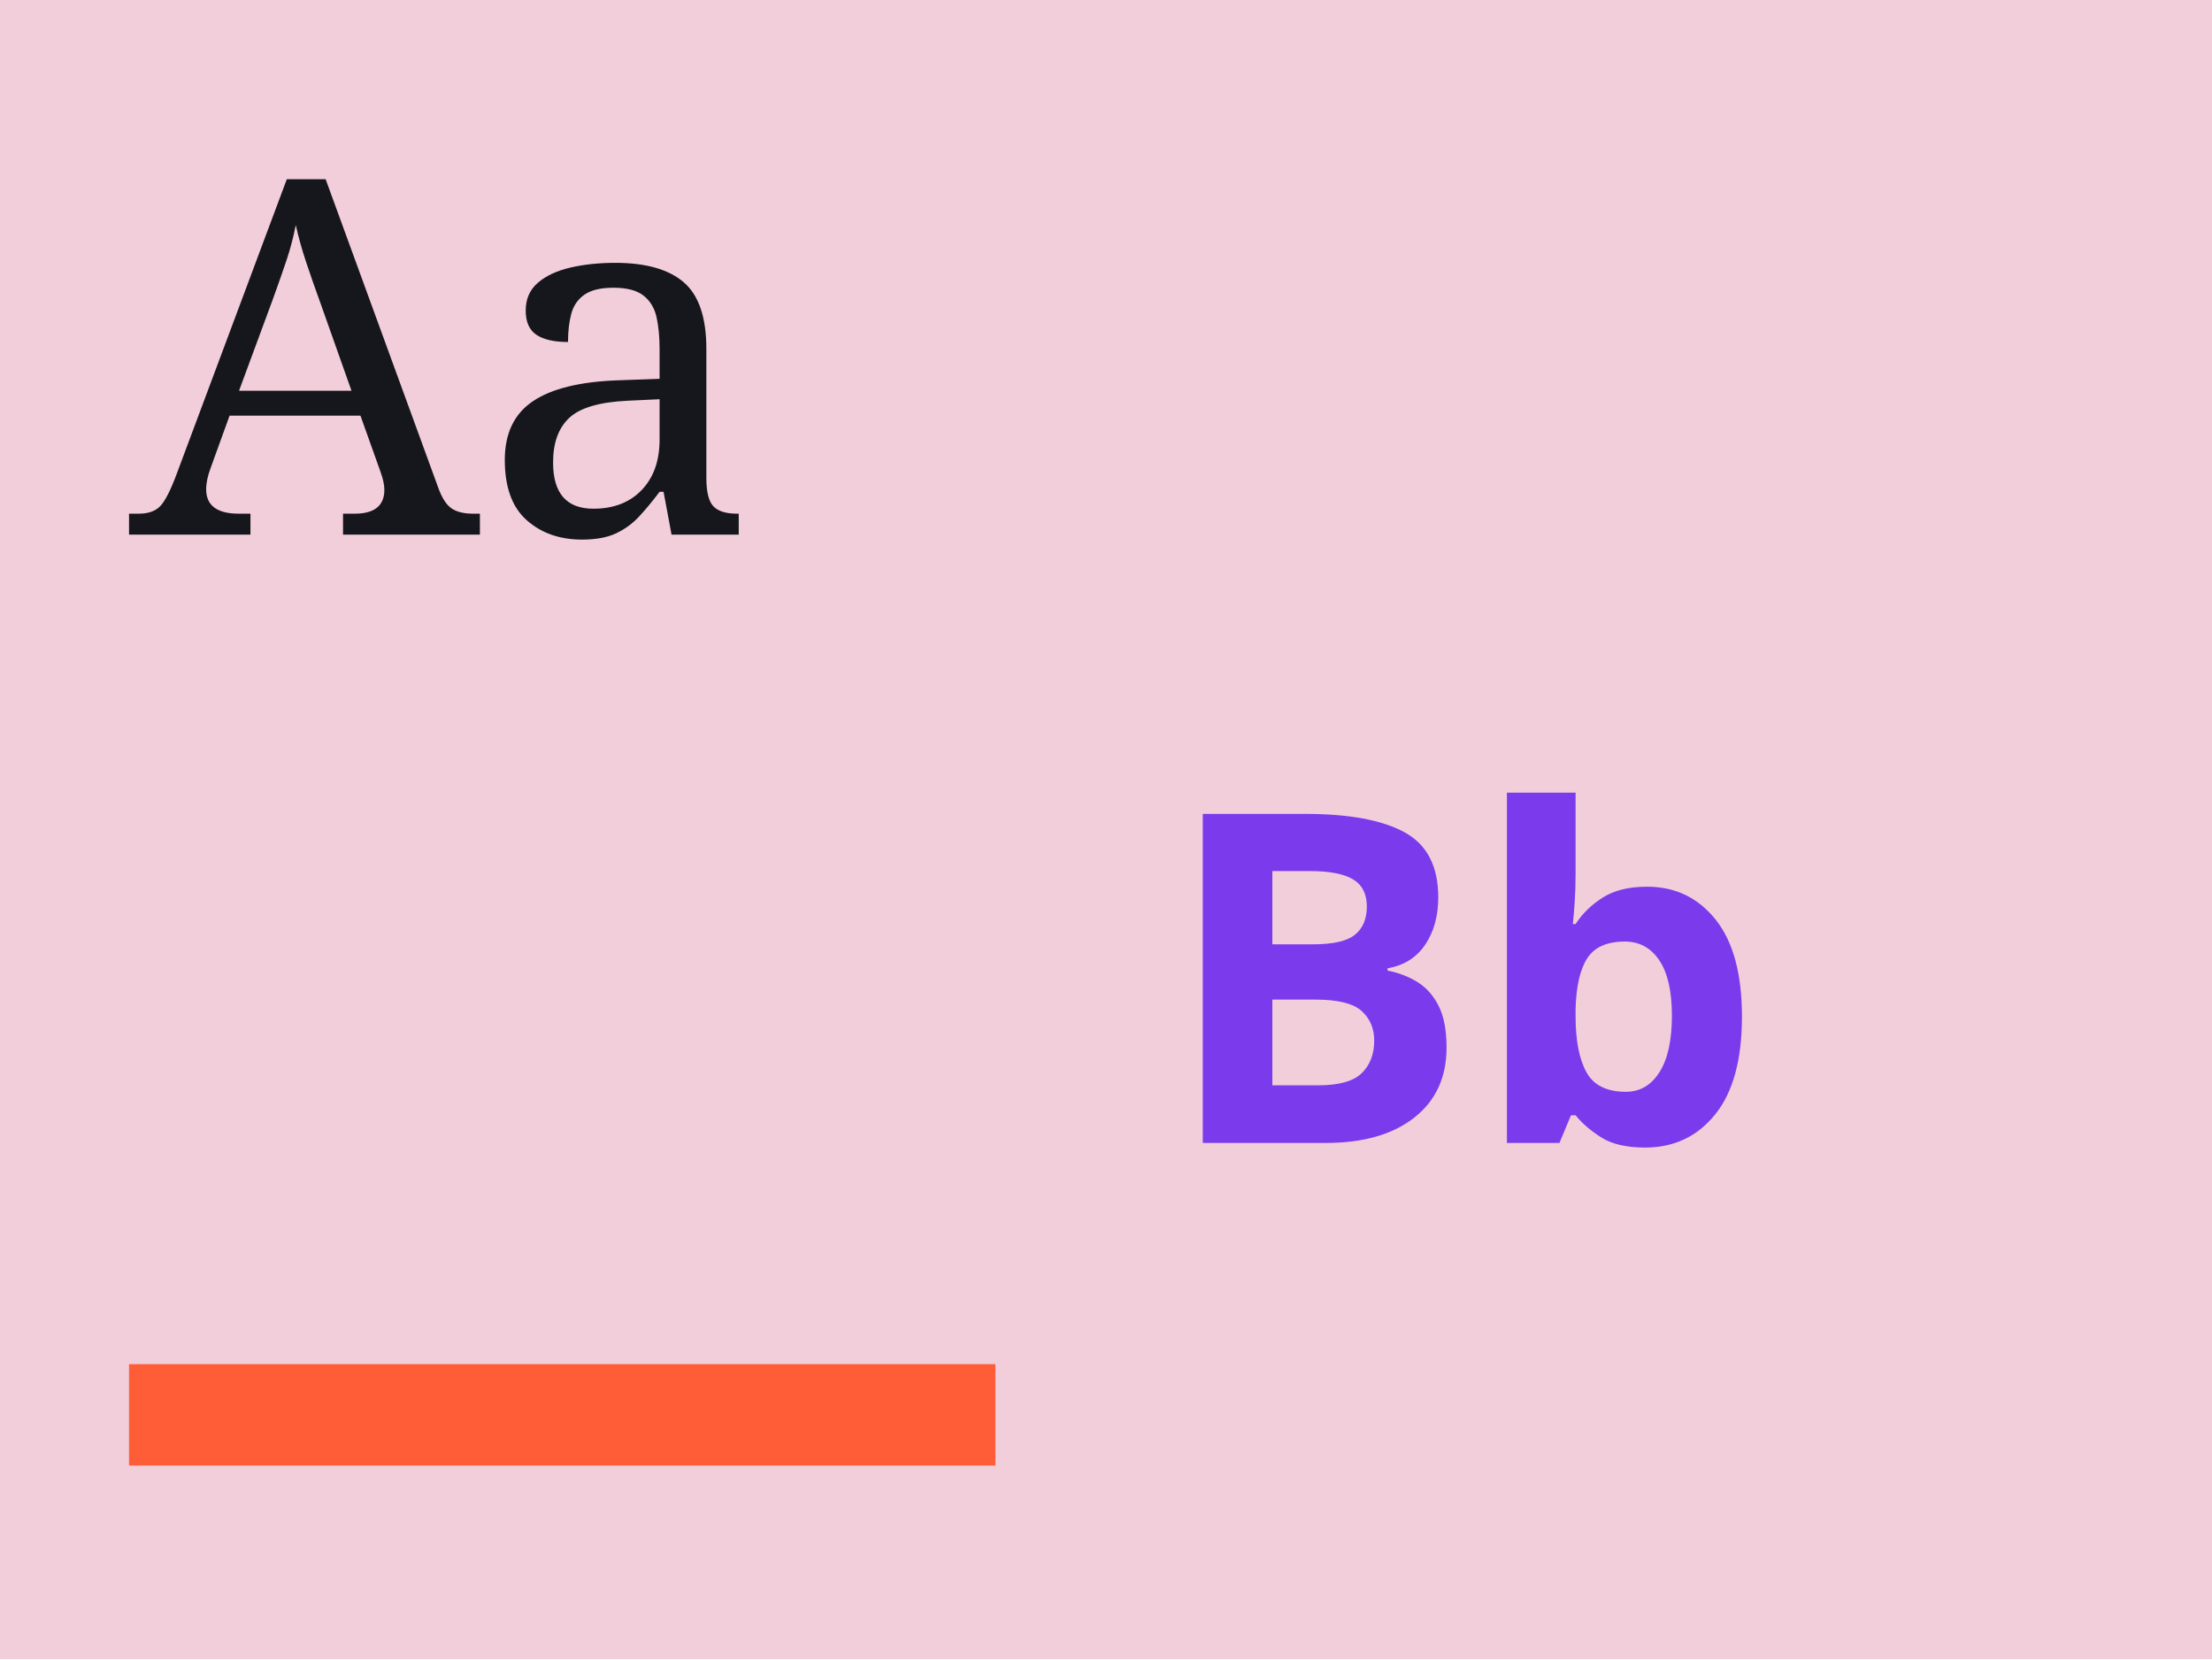
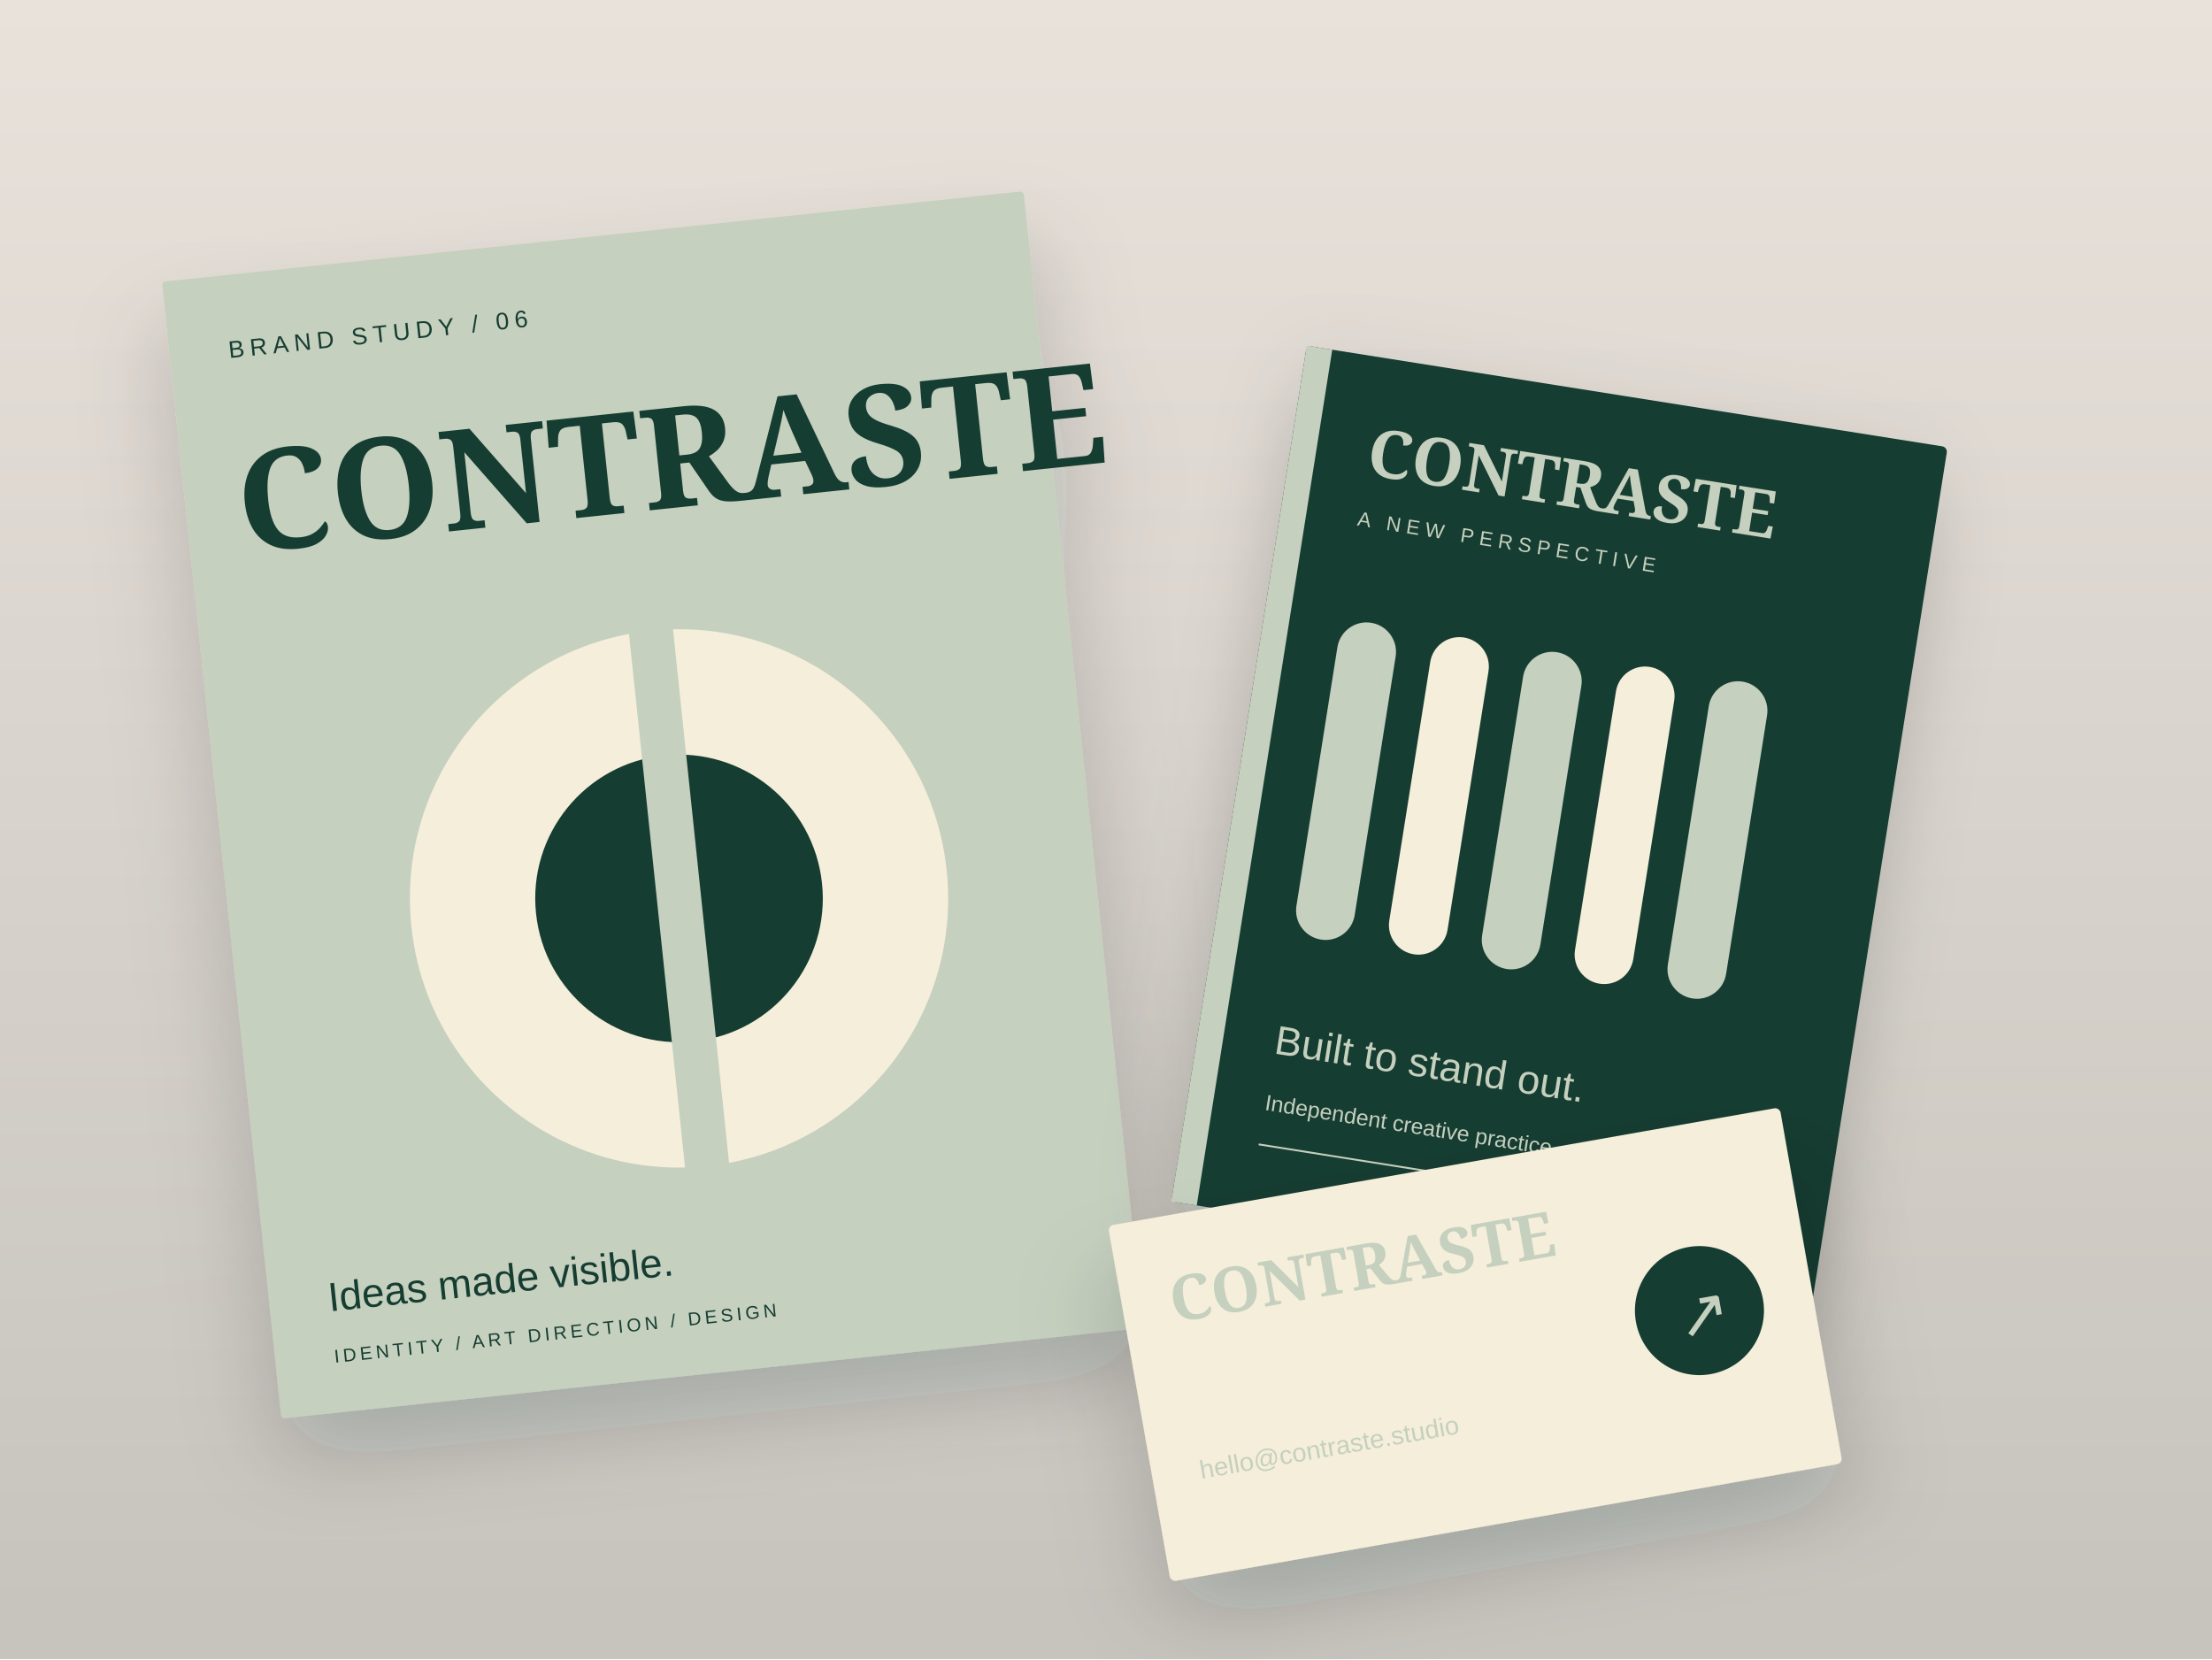
<svg xmlns="http://www.w3.org/2000/svg" viewBox="0 0 1200 900" width="1200" height="900">
-   <rect x="0" y="0" width="1200" height="900" rx="0" fill="#F2CEDA" stroke="none" />
-   <text x="70" y="290" font-family="serif" font-size="270" font-weight="400" fill="#16161D">Aa</text>
-   <text x="630" y="620" font-family="sans-serif" font-size="250" font-weight="700" fill="#7C3AED">Bb</text>
-   <rect x="70" y="740" width="470" height="55" rx="0" fill="#FF5C38" stroke="none" />
+   <defs>
+     <filter id="shadow" x="-30%" y="-30%" width="170%" height="180%">
+       <feDropShadow dx="0" dy="24" stdDeviation="24" flood-color="#152030" flood-opacity=".18" />
+     </filter>
+     <linearGradient id="paper" x2="1" y2="1">
+       <stop stop-color="#fff" />
+       <stop offset="1" stop-color="#e9e4da" />
+     </linearGradient>
+     <linearGradient id="desk" x2="0" y2="1">
+       <stop stop-color="#e9e2db" />
+       <stop offset="1" stop-color="#c6c3bd" />
+     </linearGradient>
+     <linearGradient id="glass" x2="1" y2="1">
+       <stop stop-color="#ffffff" stop-opacity=".35" />
+       <stop offset="1" stop-color="#ffffff" stop-opacity="0" />
+     </linearGradient>
+   </defs>
+   <rect x="0" y="0" width="1200" height="900" rx="0" fill="#e9e2db" />
+   <rect x="0" y="0" width="1200" height="900" rx="0" fill="url(#desk)" />
+   <path d="M0 710L1200 530V900H0Z" fill="#c5d0bf" opacity=".06" />
+   <g transform="translate(120 126) rotate(-6 240 320)" filter="url(#shadow)">
+     <rect x="0" y="0" width="470" height="620" rx="2" fill="#c5d0bf" />
+     <text x="32" y="45" font-family="Arial, sans-serif" font-size="13" font-weight="400" fill="#183e32" letter-spacing="3">
+       BRAND STUDY / 06
+     </text>
+     <text x="28" y="151" font-family="Georgia, serif" font-size="76" font-weight="700" fill="#183e32">
+       CONTRASTE
+     </text>
+     <circle cx="244" cy="362" r="146" fill="#f5eedb" />
+     <circle cx="244" cy="362" r="78" fill="#183e32" />
+     <rect x="232" y="214" width="24" height="296" rx="0" fill="#c5d0bf" />
+     <text x="32" y="565" font-family="Arial, sans-serif" font-size="22" font-weight="400" fill="#183e32">
+       Ideas made visible.
+     </text>
+     <text x="32" y="593" font-family="Arial, sans-serif" font-size="10" font-weight="400" fill="#183e32" letter-spacing="2">
+       IDENTITY / ART DIRECTION / DESIGN
+     </text>
+   </g>
+   <g transform="translate(670 212) rotate(9 175 235)" filter="url(#shadow)">
+     <rect x="0" y="0" width="352" height="470" rx="3" fill="#183e32" />
+     <rect x="0" y="0" width="14" height="470" rx="0" fill="#c5d0bf" />
+     <text x="42" y="64" font-family="Georgia, serif" font-size="36" font-weight="700" fill="#c5d0bf">
+       CONTRASTE
+     </text>
+     <text x="42" y="92" font-family="Arial, sans-serif" font-size="11" font-weight="400" fill="#c5d0bf" letter-spacing="3">
+       A NEW PERSPECTIVE
+     </text>
+     <rect x="42" y="143" width="32" height="174" rx="16" fill="#c5d0bf" />
+     <rect x="93" y="143" width="32" height="174" rx="16" fill="#f5eedb" />
+     <rect x="144" y="143" width="32" height="174" rx="16" fill="#c5d0bf" />
+     <rect x="195" y="143" width="32" height="174" rx="16" fill="#f5eedb" />
+     <rect x="246" y="143" width="32" height="174" rx="16" fill="#c5d0bf" />
+     <text x="42" y="382" font-family="Arial, sans-serif" font-size="22" font-weight="400" fill="#c5d0bf">
+       Built to stand out.
+     </text>
+     <text x="42" y="413" font-family="Arial, sans-serif" font-size="12" font-weight="400" fill="#c5d0bf">
+       Independent creative practice
+     </text>
+     <path d="M42 432h263" stroke="#c5d0bf" />
+   </g>
+   <g transform="translate(615 634) rotate(-10 170 95)" filter="url(#shadow)">
+     <rect x="0" y="0" width="370" height="196" rx="3" fill="#f5eedb" />
+     <text x="26" y="58" font-family="Georgia, serif" font-size="34" font-weight="700" fill="#c5d0bf">
+       CONTRASTE
+     </text>
+     <text x="26" y="144" font-family="Arial, sans-serif" font-size="14" font-weight="400" fill="#c5d0bf">
+       hello@contraste.studio
+     </text>
+     <circle cx="308" cy="101" r="35" fill="#183e32" />
+     <text x="295" y="115" font-family="Arial, sans-serif" font-size="35" font-weight="400" fill="#c5d0bf">
+       ↗
+     </text>
+   </g>
</svg>
